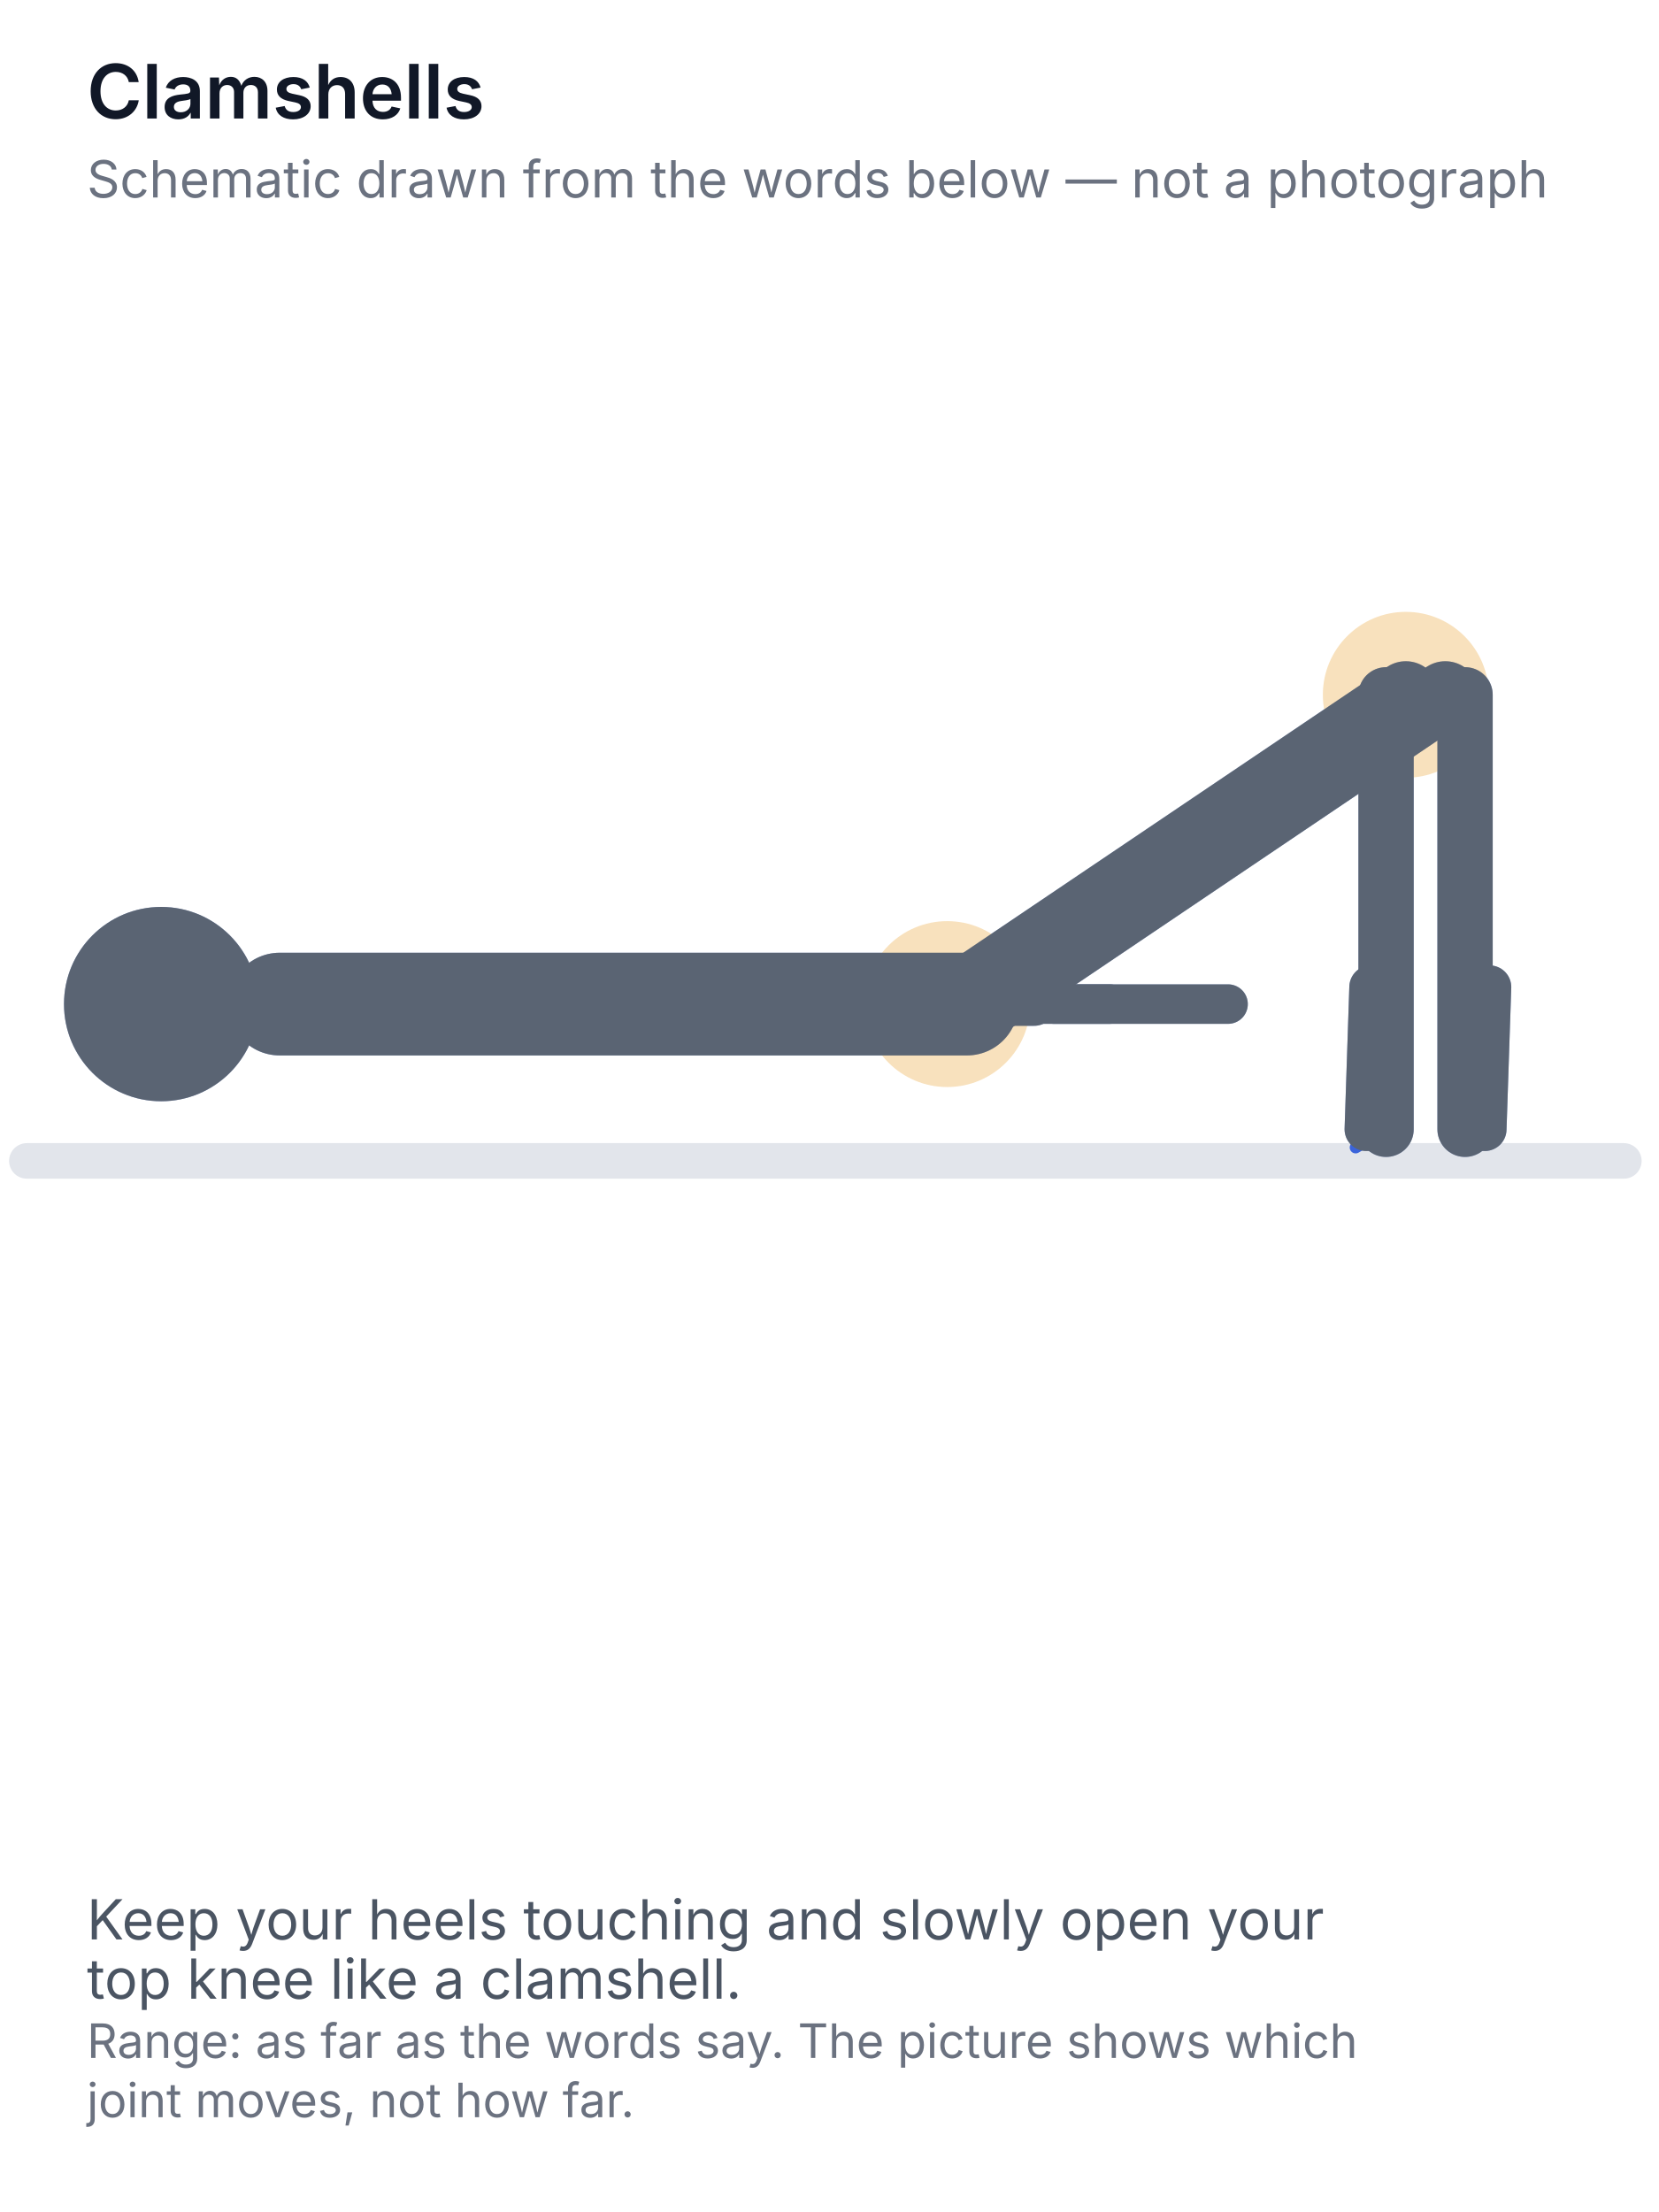
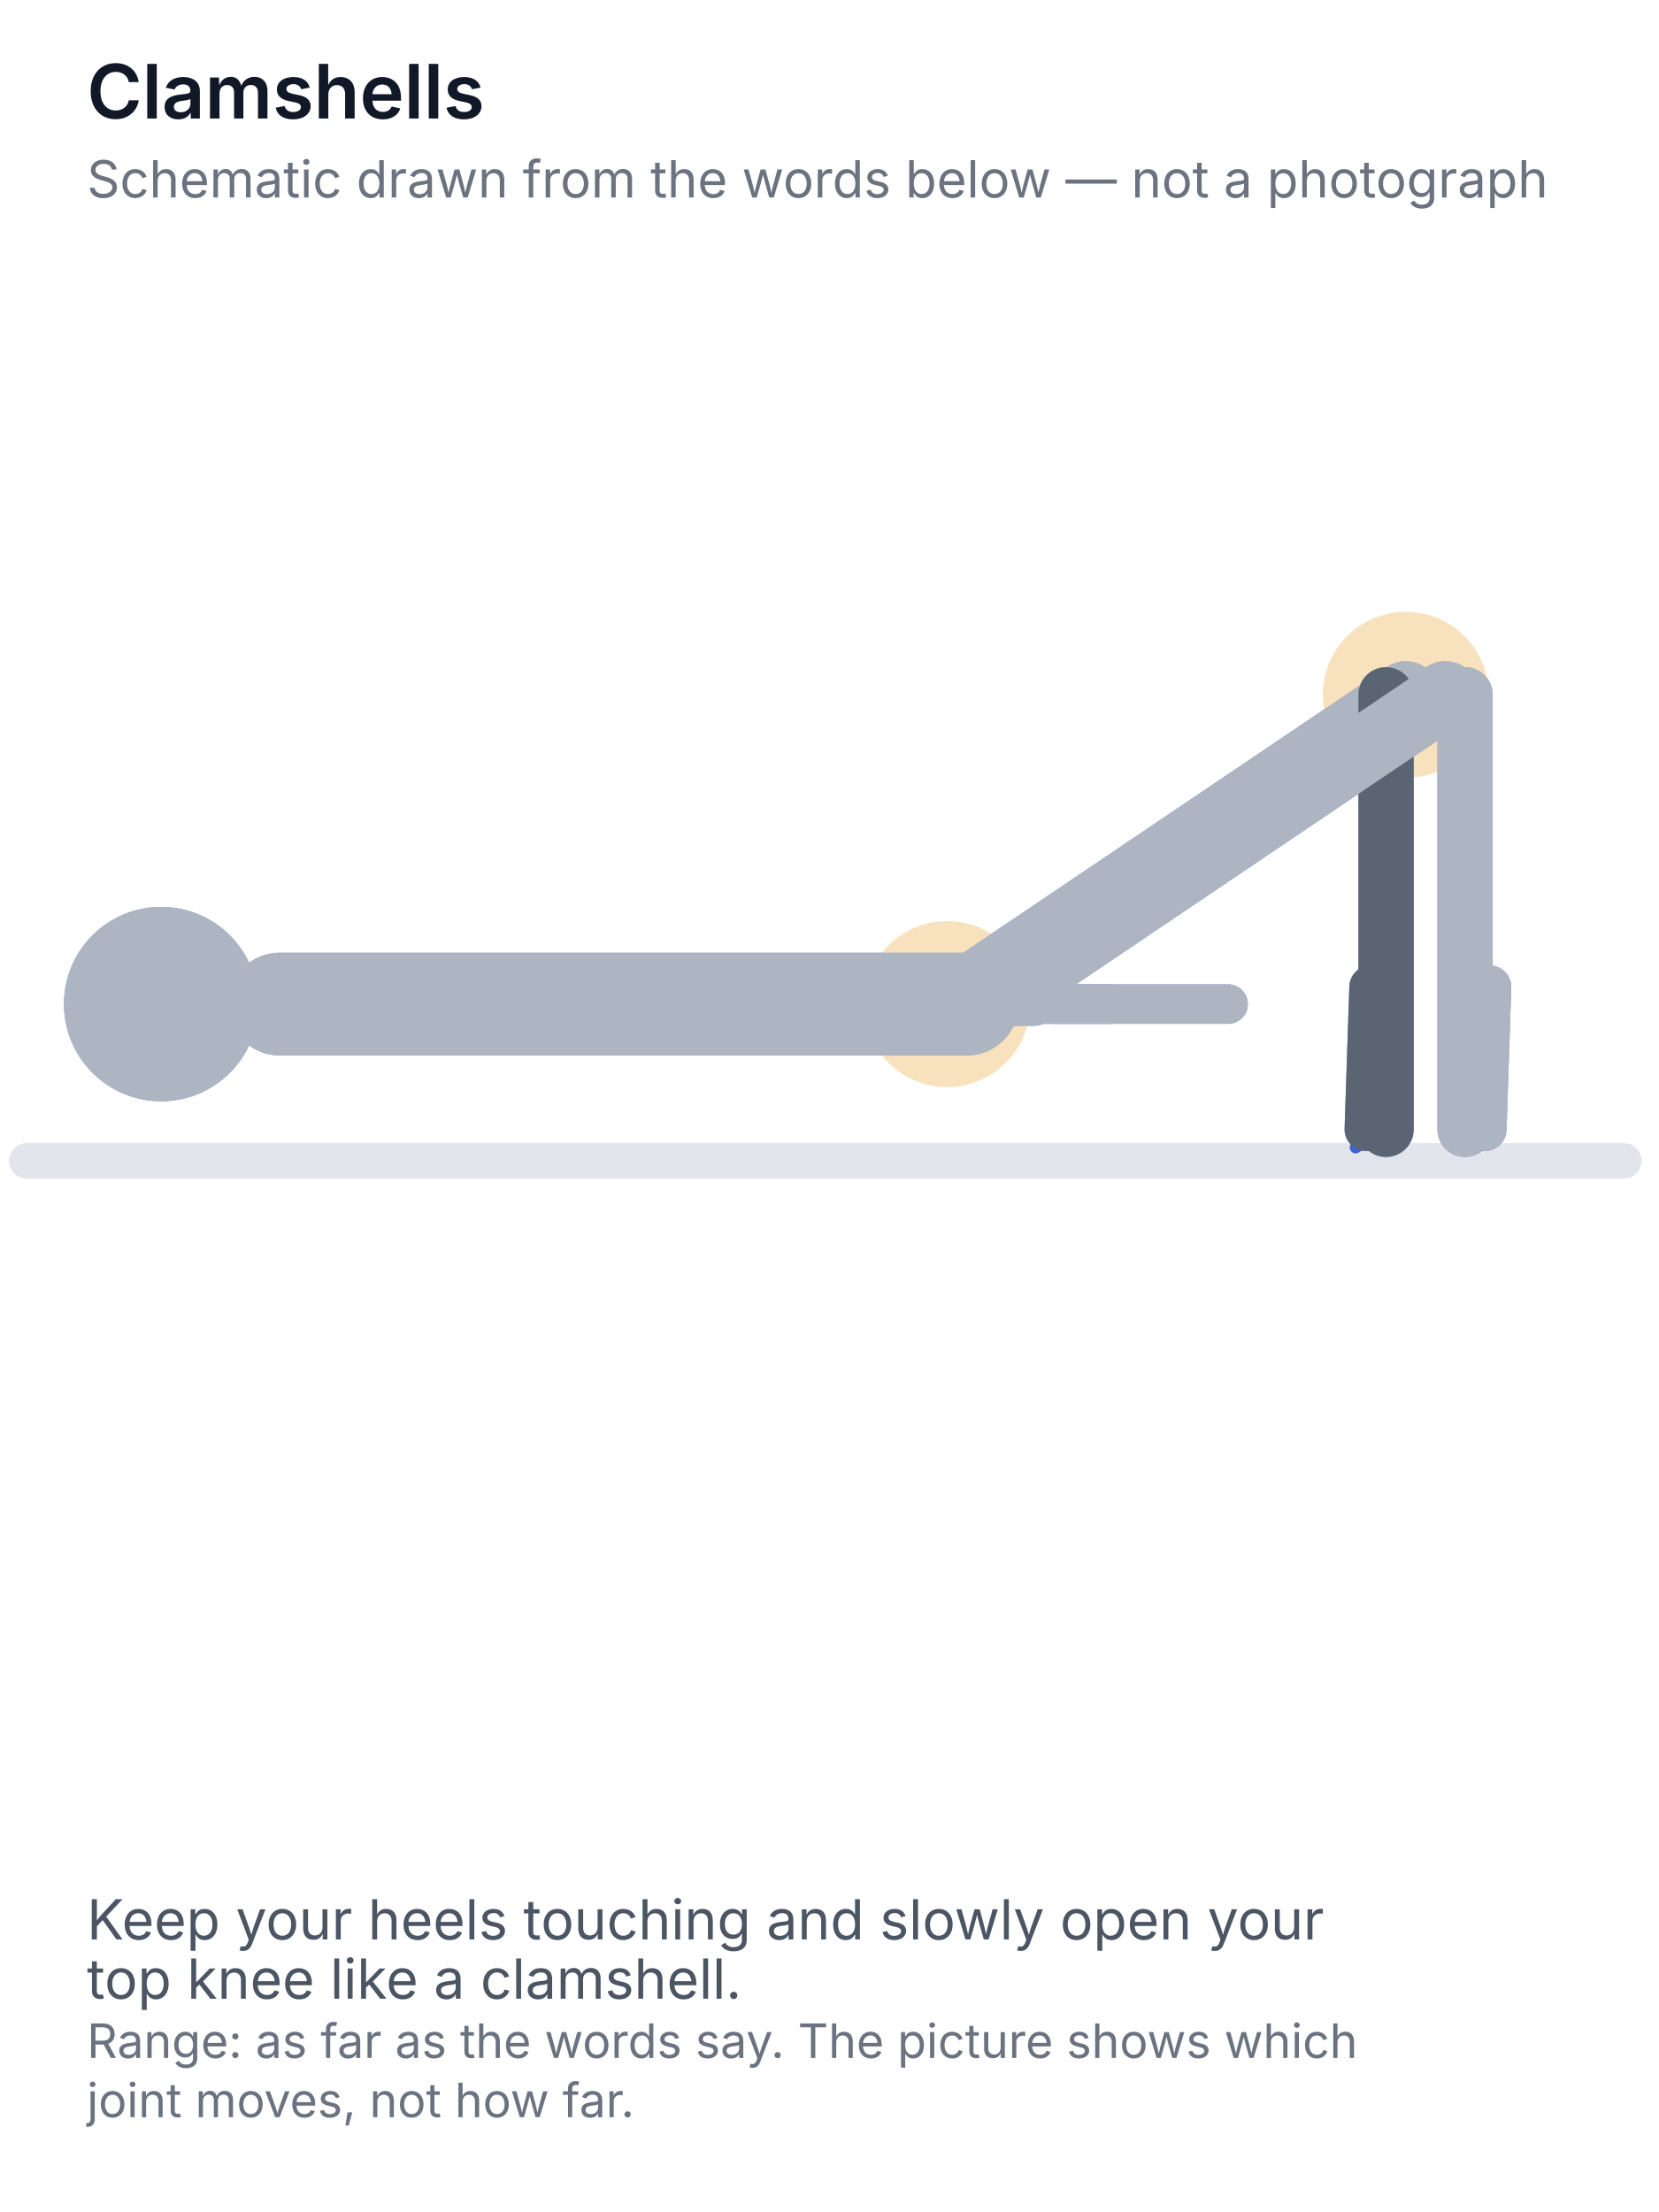
<svg xmlns="http://www.w3.org/2000/svg" viewBox="0 0 420 560" width="420" height="560" role="img" aria-labelledby="fig-title-ex-hip-02">
  <style>
    .mv { will-change: transform; }
    @keyframes mv-shinL {
      0% { transform: rotate(0deg); }
      40.7% { transform: rotate(-58deg); }
      53.7% { transform: rotate(-58deg); }
      94.3% { transform: rotate(0deg); }
      100% { transform: rotate(0deg); }
    }
    /* Reduced motion and print both fall back to the two states, which say the same
       thing without moving: the faded body is where it starts, the solid outline and
       the arc are where it ends. */
    @media (prefers-reduced-motion: reduce), print {
      .live { display: none; }
      .end { opacity: 1 !important; }
    }
  </style>
  <rect width="420" height="560" fill="#FFFFFF" />
  <g transform="translate(94.8 -197.8) scale(1)">
    <path d="M-88 491.7 L316.3 491.7" stroke="#E2E5EB" stroke-width="9" stroke-linecap="round" fill="none" />
    <g class="ghost">
      <path d="M150 452 L-24 452" stroke="#C9CFDA" stroke-opacity="0.95" stroke-width="26" stroke-linecap="round" fill="none" />
      <circle cx="-54" cy="452" r="24.6" fill="#C9CFDA" opacity="0.95" />
      <path d="M-29 452 L65.8 452" stroke="#C9CFDA" stroke-opacity="0.95" stroke-width="13" stroke-linecap="round" fill="none" />
      <path d="M60.8 452 L147 452" stroke="#C9CFDA" stroke-opacity="0.95" stroke-width="11" stroke-linecap="round" fill="none" />
      <path d="M142 452 L186.1 452" stroke="#C9CFDA" stroke-opacity="0.95" stroke-width="10" stroke-linecap="round" fill="none" />
      <path d="M-19 452 L75.8 452" stroke="#C9CFDA" stroke-opacity="0.95" stroke-width="13" stroke-linecap="round" fill="none" />
      <path d="M80.8 452 L167 452" stroke="#C9CFDA" stroke-opacity="0.95" stroke-width="11" stroke-linecap="round" fill="none" />
      <path d="M172 452 L216.1 452" stroke="#C9CFDA" stroke-opacity="0.95" stroke-width="10" stroke-linecap="round" fill="none" />
      <path d="M145 452 L261.1 373.7" stroke="#C9CFDA" stroke-opacity="0.95" stroke-width="17" stroke-linecap="round" fill="none" />
      <path d="M256.1 373.7 L256.1 483.7" stroke="#C9CFDA" stroke-opacity="0.95" stroke-width="14" stroke-linecap="round" fill="none" />
      <path d="M251.1 483.7 L252.3 447.7" stroke="#C9CFDA" stroke-opacity="0.95" stroke-width="11" stroke-linecap="round" fill="none" />
      <path d="M155 452 L271.1 373.7" stroke="#C9CFDA" stroke-opacity="0.95" stroke-width="17" stroke-linecap="round" fill="none" />
      <path d="M276.1 373.7 L276.1 483.7" stroke="#C9CFDA" stroke-opacity="0.95" stroke-width="14" stroke-linecap="round" fill="none" />
      <path d="M281.1 483.7 L282.3 447.7" stroke="#C9CFDA" stroke-opacity="0.95" stroke-width="11" stroke-linecap="round" fill="none" />
    </g>
-     <g class="end" opacity="0.4">
-       <path d="M150 452 L-24 452" stroke="#1D4ED8" stroke-opacity="0.55" stroke-width="26" stroke-linecap="round" fill="none" />
-       <circle cx="-54" cy="452" r="24.6" fill="#1D4ED8" opacity="0.55" />
-       <path d="M-29 452 L65.8 452" stroke="#1D4ED8" stroke-opacity="0.55" stroke-width="13" stroke-linecap="round" fill="none" />
-       <path d="M60.8 452 L147 452" stroke="#1D4ED8" stroke-opacity="0.55" stroke-width="11" stroke-linecap="round" fill="none" />
-       <path d="M142 452 L186.1 452" stroke="#1D4ED8" stroke-opacity="0.55" stroke-width="10" stroke-linecap="round" fill="none" />
-       <path d="M-19 452 L75.8 452" stroke="#1D4ED8" stroke-opacity="0.55" stroke-width="13" stroke-linecap="round" fill="none" />
-       <path d="M80.8 452 L167 452" stroke="#1D4ED8" stroke-opacity="0.55" stroke-width="11" stroke-linecap="round" fill="none" />
-       <path d="M172 452 L216.1 452" stroke="#1D4ED8" stroke-opacity="0.55" stroke-width="10" stroke-linecap="round" fill="none" />
-       <path d="M145 452 L261.1 373.7" stroke="#1D4ED8" stroke-opacity="0.55" stroke-width="17" stroke-linecap="round" fill="none" />
-       <path d="M256.1 373.7 L256.1 483.7" stroke="#1D4ED8" stroke-opacity="0.55" stroke-width="14" stroke-linecap="round" fill="none" />
-       <path d="M251.1 483.7 L252.3 447.7" stroke="#1D4ED8" stroke-opacity="0.55" stroke-width="11" stroke-linecap="round" fill="none" />
-       <path d="M155 452 L271.1 373.7" stroke="#1D4ED8" stroke-opacity="0.55" stroke-width="17" stroke-linecap="round" fill="none" />
-       <path d="M276.1 373.7 L276.1 483.7" stroke="#1D4ED8" stroke-opacity="0.55" stroke-width="14" stroke-linecap="round" fill="none" />
-       <path d="M281.1 483.7 L282.3 447.7" stroke="#1D4ED8" stroke-opacity="0.55" stroke-width="11" stroke-linecap="round" fill="none" />
+     <g class="end" opacity="0.62">
+       <path d="M150 452 L-24 452" stroke="#1D4ED8" stroke-opacity="0.72" stroke-width="26" stroke-linecap="round" fill="none" />
+       <circle cx="-54" cy="452" r="24.6" fill="#1D4ED8" opacity="0.72" />
+       <path d="M-29 452 L65.8 452" stroke="#1D4ED8" stroke-opacity="0.72" stroke-width="13" stroke-linecap="round" fill="none" />
+       <path d="M60.8 452 L147 452" stroke="#1D4ED8" stroke-opacity="0.72" stroke-width="11" stroke-linecap="round" fill="none" />
+       <path d="M142 452 L186.1 452" stroke="#1D4ED8" stroke-opacity="0.72" stroke-width="10" stroke-linecap="round" fill="none" />
+       <path d="M-19 452 L75.8 452" stroke="#1D4ED8" stroke-opacity="0.72" stroke-width="13" stroke-linecap="round" fill="none" />
+       <path d="M80.8 452 L167 452" stroke="#1D4ED8" stroke-opacity="0.72" stroke-width="11" stroke-linecap="round" fill="none" />
+       <path d="M172 452 L216.1 452" stroke="#1D4ED8" stroke-opacity="0.72" stroke-width="10" stroke-linecap="round" fill="none" />
+       <path d="M145 452 L261.1 373.7" stroke="#1D4ED8" stroke-opacity="0.72" stroke-width="17" stroke-linecap="round" fill="none" />
+       <path d="M256.1 373.7 L256.1 483.7" stroke="#1D4ED8" stroke-opacity="0.72" stroke-width="14" stroke-linecap="round" fill="none" />
+       <path d="M251.1 483.7 L252.3 447.7" stroke="#1D4ED8" stroke-opacity="0.72" stroke-width="11" stroke-linecap="round" fill="none" />
+       <path d="M155 452 L271.1 373.7" stroke="#1D4ED8" stroke-opacity="0.72" stroke-width="17" stroke-linecap="round" fill="none" />
+       <path d="M276.1 373.7 L276.1 483.7" stroke="#1D4ED8" stroke-opacity="0.72" stroke-width="14" stroke-linecap="round" fill="none" />
+       <path d="M281.1 483.7 L282.3 447.7" stroke="#1D4ED8" stroke-opacity="0.72" stroke-width="11" stroke-linecap="round" fill="none" />
    </g>
    <g class="focus">
      <circle cx="145" cy="452" r="21" fill="rgba(240, 190, 110, 0.45)" />
      <circle cx="261.1" cy="373.7" r="21" fill="rgba(240, 190, 110, 0.45)" />
    </g>
    <path d="M256.1 483.7 L256.1 483.7" stroke="#1D4ED8" stroke-width="3" stroke-dasharray="7 6" fill="none" opacity="0.85" />
    <path d="M256.1 483.7 L248.4 488.3 M256.1 483.7 L248.4 479.1" stroke="#1D4ED8" stroke-width="3" stroke-linecap="round" fill="none" opacity="0.85" />
    <g class="live">
      <g>
-         <path d="M150 452 L-24 452" stroke="#5A6473" stroke-width="26" stroke-linecap="round" fill="none" />
+         <path d="M150 452 L-24 452" stroke="#ADB5C2" stroke-width="26" stroke-linecap="round" fill="none" />
        <g>
-           <circle cx="-54" cy="452" r="24.6" fill="#5A6473" />
+           <circle cx="-54" cy="452" r="24.6" fill="#ADB5C2" />
        </g>
        <g>
-           <path d="M-29 452 L65.8 452" stroke="#5A6473" stroke-width="13" stroke-linecap="round" fill="none" />
+           <path d="M-29 452 L65.8 452" stroke="#ADB5C2" stroke-width="13" stroke-linecap="round" fill="none" />
          <g>
-             <path d="M60.8 452 L147 452" stroke="#5A6473" stroke-width="11" stroke-linecap="round" fill="none" />
+             <path d="M60.8 452 L147 452" stroke="#ADB5C2" stroke-width="11" stroke-linecap="round" fill="none" />
            <g>
-               <path d="M142 452 L186.1 452" stroke="#5A6473" stroke-width="10" stroke-linecap="round" fill="none" />
+               <path d="M142 452 L186.1 452" stroke="#ADB5C2" stroke-width="10" stroke-linecap="round" fill="none" />
            </g>
          </g>
        </g>
        <g>
-           <path d="M-19 452 L75.8 452" stroke="#5A6473" stroke-width="13" stroke-linecap="round" fill="none" />
+           <path d="M-19 452 L75.8 452" stroke="#ADB5C2" stroke-width="13" stroke-linecap="round" fill="none" />
          <g>
-             <path d="M80.8 452 L167 452" stroke="#5A6473" stroke-width="11" stroke-linecap="round" fill="none" />
+             <path d="M80.8 452 L167 452" stroke="#ADB5C2" stroke-width="11" stroke-linecap="round" fill="none" />
            <g>
-               <path d="M172 452 L216.1 452" stroke="#5A6473" stroke-width="10" stroke-linecap="round" fill="none" />
+               <path d="M172 452 L216.1 452" stroke="#ADB5C2" stroke-width="10" stroke-linecap="round" fill="none" />
            </g>
          </g>
        </g>
        <g>
-           <path d="M145 452 L261.1 373.7" stroke="#5A6473" stroke-width="17" stroke-linecap="round" fill="none" />
+           <path d="M145 452 L261.1 373.7" stroke="#ADB5C2" stroke-width="17" stroke-linecap="round" fill="none" />
          <g class="mv" style="transform-origin:256.1px 373.7px;transform-box:view-box;animation:mv-shinL 4.4s linear infinite">
            <path d="M256.1 373.7 L256.1 483.7" stroke="#5A6473" stroke-width="14" stroke-linecap="round" fill="none" />
            <g>
              <path d="M251.1 483.7 L252.3 447.7" stroke="#5A6473" stroke-width="11" stroke-linecap="round" fill="none" />
            </g>
          </g>
        </g>
        <g>
-           <path d="M155 452 L271.1 373.7" stroke="#5A6473" stroke-width="17" stroke-linecap="round" fill="none" />
+           <path d="M155 452 L271.1 373.7" stroke="#ADB5C2" stroke-width="17" stroke-linecap="round" fill="none" />
          <g>
-             <path d="M276.1 373.7 L276.1 483.7" stroke="#5A6473" stroke-width="14" stroke-linecap="round" fill="none" />
+             <path d="M276.1 373.7 L276.1 483.7" stroke="#ADB5C2" stroke-width="14" stroke-linecap="round" fill="none" />
            <g>
-               <path d="M281.1 483.7 L282.3 447.7" stroke="#5A6473" stroke-width="11" stroke-linecap="round" fill="none" />
+               <path d="M281.1 483.7 L282.3 447.7" stroke="#ADB5C2" stroke-width="11" stroke-linecap="round" fill="none" />
            </g>
          </g>
        </g>
      </g>
    </g>
  </g>
  <g font-family="system-ui, -apple-system, Segoe UI, sans-serif">
    <text x="22" y="30" font-size="19" font-weight="600" fill="#111827">Clamshells</text>
    <text x="22" y="50" font-size="13" fill="#6B7280">Schematic drawn from the words below — not a photograph</text>
    <text x="22" y="491" font-size="14" fill="#4B5563">Keep your heels touching and slowly open your</text>
    <text x="22" y="506" font-size="14" fill="#4B5563">top knee like a clamshell.</text>
    <text x="22" y="521" font-size="12" fill="#6B7280">Range: as far as the words say. The picture shows which</text>
    <text x="22" y="536" font-size="12" fill="#6B7280">joint moves, not how far.</text>
  </g>
</svg>
